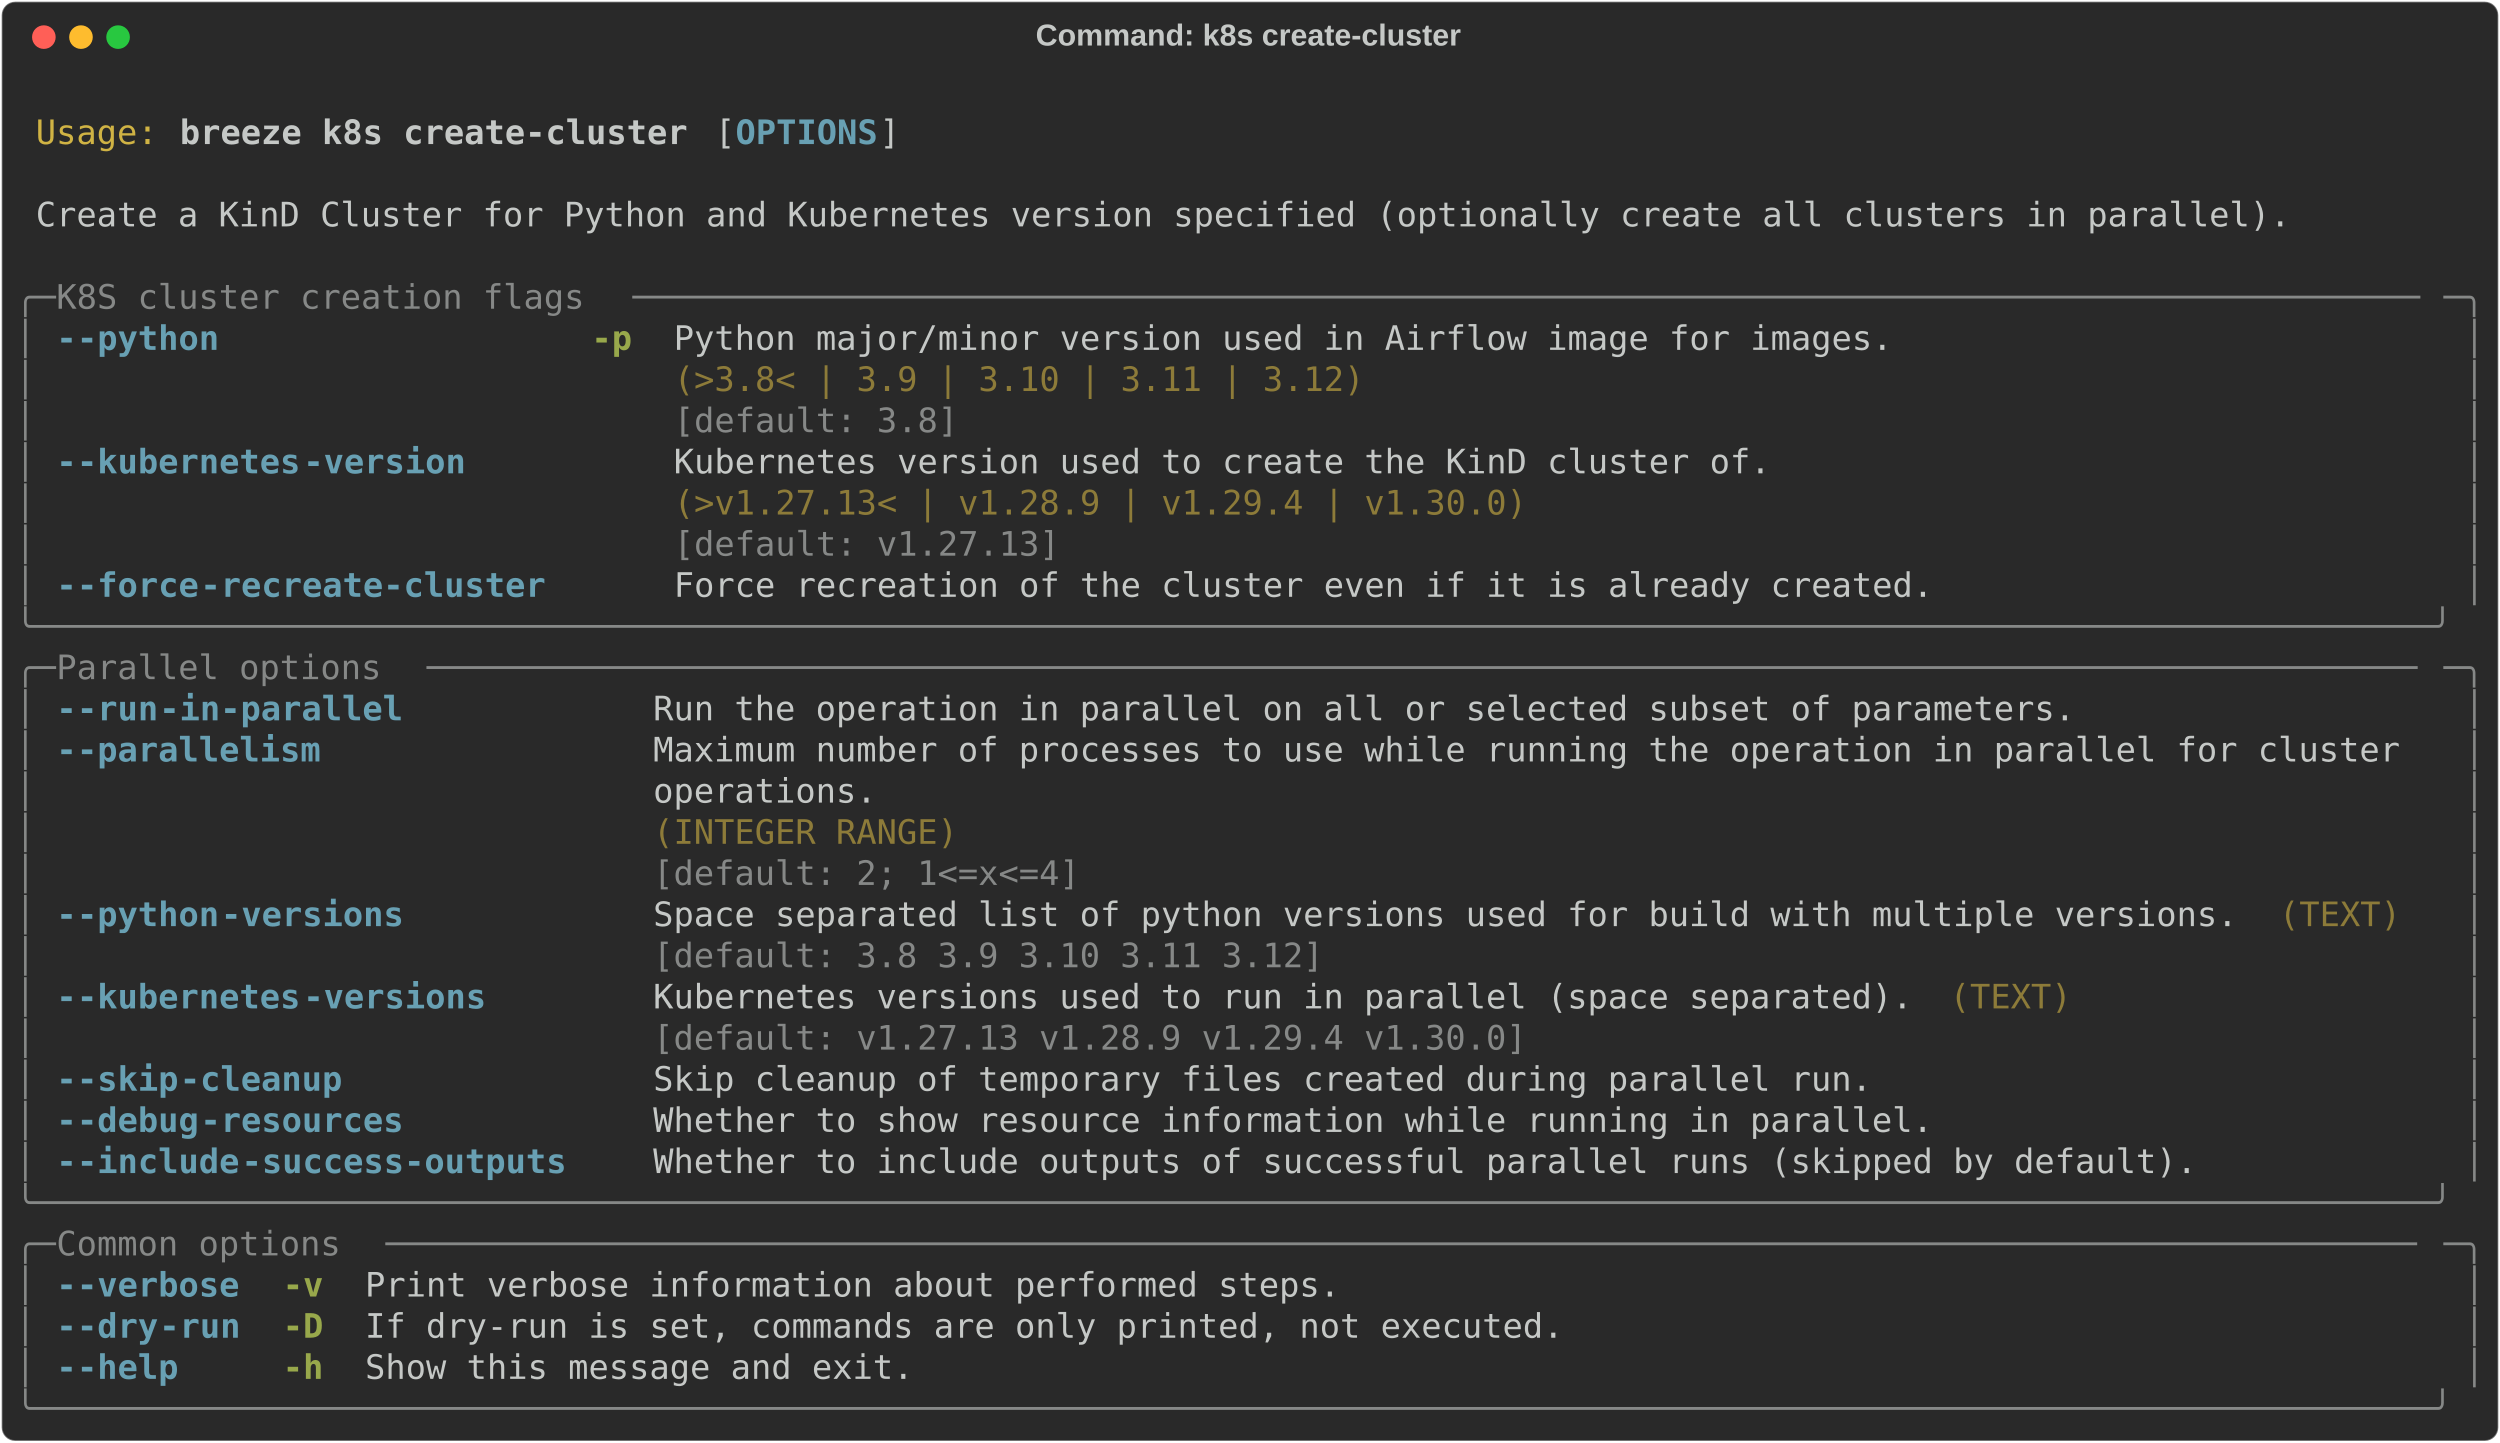
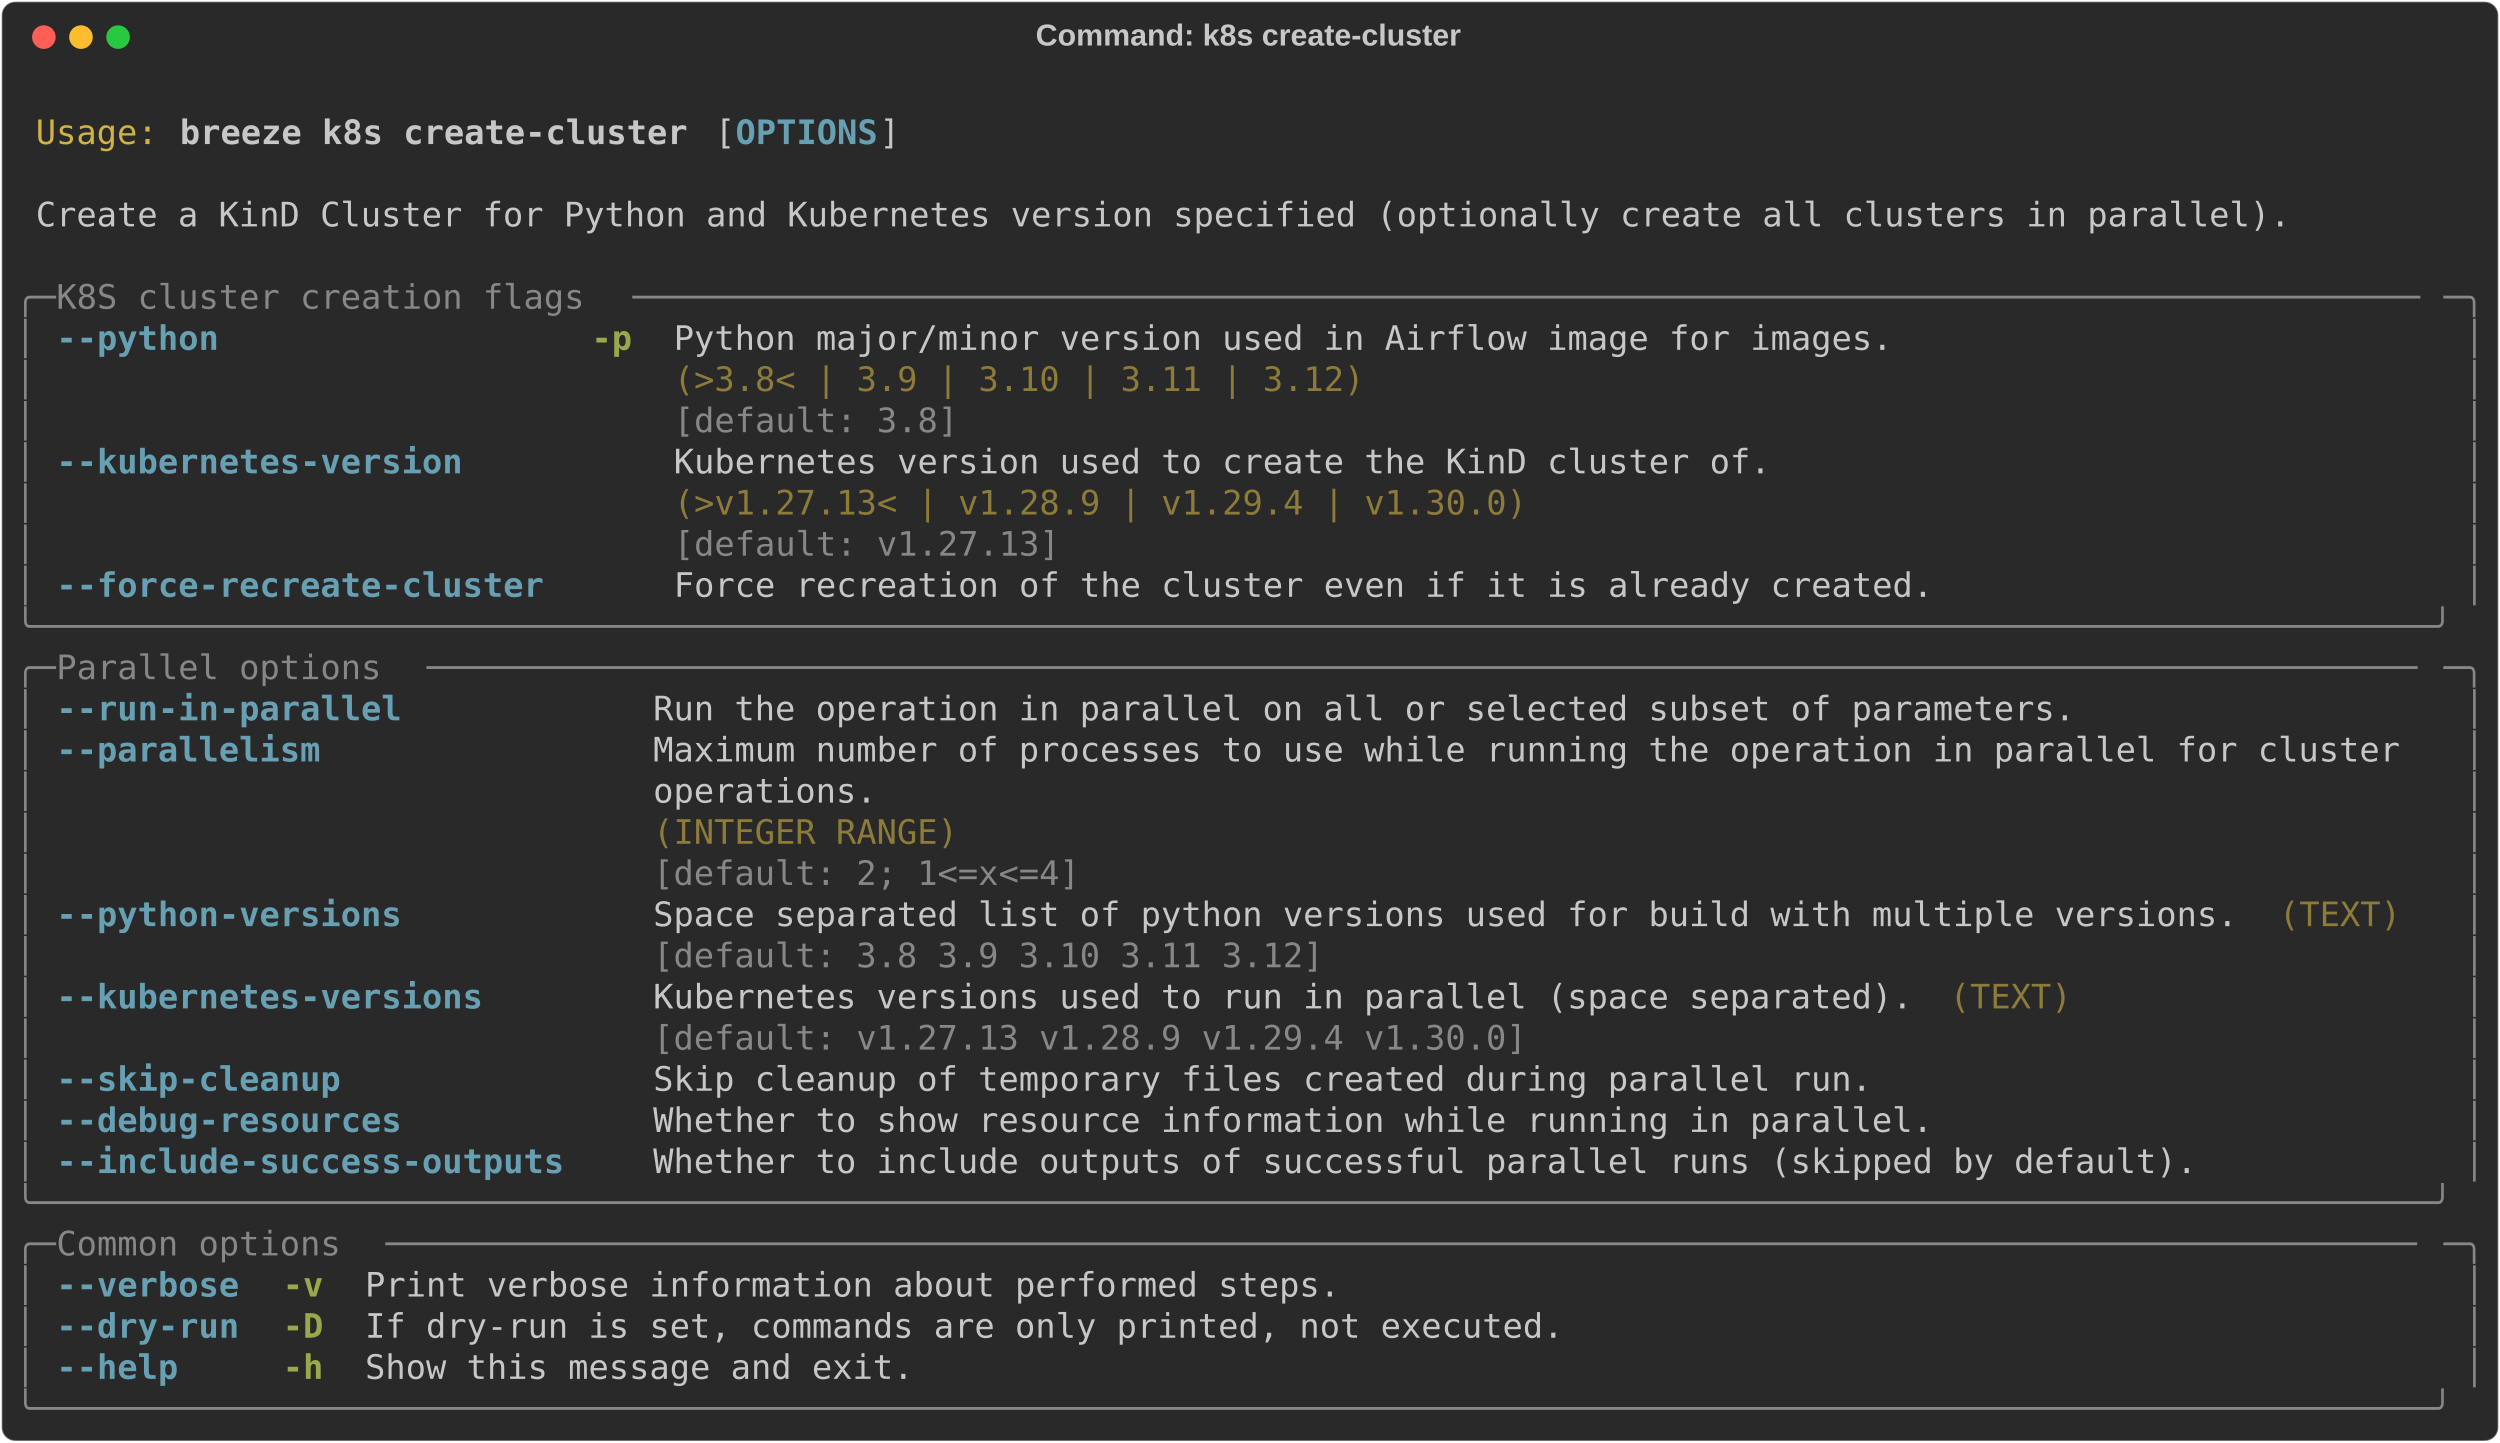
<svg xmlns="http://www.w3.org/2000/svg" class="rich-terminal" viewBox="0 0 1482 855.2">
  <style>

    @font-face {
        font-family: "Fira Code";
        src: local("FiraCode-Regular"),
                url("https://cdnjs.cloudflare.com/ajax/libs/firacode/6.2.0/woff2/FiraCode-Regular.woff2") format("woff2"),
                url("https://cdnjs.cloudflare.com/ajax/libs/firacode/6.2.0/woff/FiraCode-Regular.woff") format("woff");
        font-style: normal;
        font-weight: 400;
    }
    @font-face {
        font-family: "Fira Code";
        src: local("FiraCode-Bold"),
                url("https://cdnjs.cloudflare.com/ajax/libs/firacode/6.2.0/woff2/FiraCode-Bold.woff2") format("woff2"),
                url("https://cdnjs.cloudflare.com/ajax/libs/firacode/6.2.0/woff/FiraCode-Bold.woff") format("woff");
        font-style: bold;
        font-weight: 700;
    }

    .breeze-k8s-create-cluster-matrix {
        font-family: Fira Code, monospace;
        font-size: 20px;
        line-height: 24.4px;
        font-variant-east-asian: full-width;
    }

    .breeze-k8s-create-cluster-title {
        font-size: 18px;
        font-weight: bold;
        font-family: arial;
    }

    .breeze-k8s-create-cluster-r1 { fill: #c5c8c6 }
.breeze-k8s-create-cluster-r2 { fill: #d0b344 }
.breeze-k8s-create-cluster-r3 { fill: #c5c8c6;font-weight: bold }
.breeze-k8s-create-cluster-r4 { fill: #68a0b3;font-weight: bold }
.breeze-k8s-create-cluster-r5 { fill: #868887 }
.breeze-k8s-create-cluster-r6 { fill: #98a84b;font-weight: bold }
.breeze-k8s-create-cluster-r7 { fill: #8d7b39 }
    </style>
  <defs>
    <clipPath id="breeze-k8s-create-cluster-clip-terminal">
      <rect x="0" y="0" width="1463.0" height="804.2" />
    </clipPath>
    <clipPath id="breeze-k8s-create-cluster-line-0">
      <rect x="0" y="1.5" width="1464" height="24.65" />
    </clipPath>
    <clipPath id="breeze-k8s-create-cluster-line-1">
      <rect x="0" y="25.9" width="1464" height="24.65" />
    </clipPath>
    <clipPath id="breeze-k8s-create-cluster-line-2">
      <rect x="0" y="50.3" width="1464" height="24.65" />
    </clipPath>
    <clipPath id="breeze-k8s-create-cluster-line-3">
      <rect x="0" y="74.7" width="1464" height="24.65" />
    </clipPath>
    <clipPath id="breeze-k8s-create-cluster-line-4">
      <rect x="0" y="99.1" width="1464" height="24.65" />
    </clipPath>
    <clipPath id="breeze-k8s-create-cluster-line-5">
      <rect x="0" y="123.5" width="1464" height="24.65" />
    </clipPath>
    <clipPath id="breeze-k8s-create-cluster-line-6">
      <rect x="0" y="147.9" width="1464" height="24.65" />
    </clipPath>
    <clipPath id="breeze-k8s-create-cluster-line-7">
      <rect x="0" y="172.3" width="1464" height="24.65" />
    </clipPath>
    <clipPath id="breeze-k8s-create-cluster-line-8">
      <rect x="0" y="196.7" width="1464" height="24.65" />
    </clipPath>
    <clipPath id="breeze-k8s-create-cluster-line-9">
      <rect x="0" y="221.1" width="1464" height="24.65" />
    </clipPath>
    <clipPath id="breeze-k8s-create-cluster-line-10">
      <rect x="0" y="245.5" width="1464" height="24.65" />
    </clipPath>
    <clipPath id="breeze-k8s-create-cluster-line-11">
      <rect x="0" y="269.9" width="1464" height="24.65" />
    </clipPath>
    <clipPath id="breeze-k8s-create-cluster-line-12">
      <rect x="0" y="294.3" width="1464" height="24.65" />
    </clipPath>
    <clipPath id="breeze-k8s-create-cluster-line-13">
      <rect x="0" y="318.7" width="1464" height="24.65" />
    </clipPath>
    <clipPath id="breeze-k8s-create-cluster-line-14">
      <rect x="0" y="343.1" width="1464" height="24.65" />
    </clipPath>
    <clipPath id="breeze-k8s-create-cluster-line-15">
      <rect x="0" y="367.5" width="1464" height="24.65" />
    </clipPath>
    <clipPath id="breeze-k8s-create-cluster-line-16">
      <rect x="0" y="391.9" width="1464" height="24.65" />
    </clipPath>
    <clipPath id="breeze-k8s-create-cluster-line-17">
      <rect x="0" y="416.3" width="1464" height="24.65" />
    </clipPath>
    <clipPath id="breeze-k8s-create-cluster-line-18">
      <rect x="0" y="440.7" width="1464" height="24.65" />
    </clipPath>
    <clipPath id="breeze-k8s-create-cluster-line-19">
      <rect x="0" y="465.1" width="1464" height="24.65" />
    </clipPath>
    <clipPath id="breeze-k8s-create-cluster-line-20">
      <rect x="0" y="489.5" width="1464" height="24.65" />
    </clipPath>
    <clipPath id="breeze-k8s-create-cluster-line-21">
      <rect x="0" y="513.9" width="1464" height="24.65" />
    </clipPath>
    <clipPath id="breeze-k8s-create-cluster-line-22">
      <rect x="0" y="538.3" width="1464" height="24.65" />
    </clipPath>
    <clipPath id="breeze-k8s-create-cluster-line-23">
      <rect x="0" y="562.7" width="1464" height="24.65" />
    </clipPath>
    <clipPath id="breeze-k8s-create-cluster-line-24">
      <rect x="0" y="587.1" width="1464" height="24.65" />
    </clipPath>
    <clipPath id="breeze-k8s-create-cluster-line-25">
      <rect x="0" y="611.5" width="1464" height="24.65" />
    </clipPath>
    <clipPath id="breeze-k8s-create-cluster-line-26">
      <rect x="0" y="635.9" width="1464" height="24.65" />
    </clipPath>
    <clipPath id="breeze-k8s-create-cluster-line-27">
      <rect x="0" y="660.3" width="1464" height="24.65" />
    </clipPath>
    <clipPath id="breeze-k8s-create-cluster-line-28">
      <rect x="0" y="684.7" width="1464" height="24.65" />
    </clipPath>
    <clipPath id="breeze-k8s-create-cluster-line-29">
      <rect x="0" y="709.1" width="1464" height="24.65" />
    </clipPath>
    <clipPath id="breeze-k8s-create-cluster-line-30">
      <rect x="0" y="733.5" width="1464" height="24.65" />
    </clipPath>
    <clipPath id="breeze-k8s-create-cluster-line-31">
      <rect x="0" y="757.9" width="1464" height="24.65" />
    </clipPath>
  </defs>
  <rect fill="#292929" stroke="rgba(255,255,255,0.35)" stroke-width="1" x="1" y="1" width="1480" height="853.2" rx="8" />
  <text class="breeze-k8s-create-cluster-title" fill="#c5c8c6" text-anchor="middle" x="740" y="27">Command: k8s create-cluster</text>
  <g transform="translate(26,22)">
    <circle cx="0" cy="0" r="7" fill="#ff5f57" />
    <circle cx="22" cy="0" r="7" fill="#febc2e" />
    <circle cx="44" cy="0" r="7" fill="#28c840" />
  </g>
  <g transform="translate(9, 41)" clip-path="url(#breeze-k8s-create-cluster-clip-terminal)">
    <g class="breeze-k8s-create-cluster-matrix">
      <text class="breeze-k8s-create-cluster-r1" x="1464" y="20" textLength="12.2" clip-path="url(#breeze-k8s-create-cluster-line-0)">
</text>
      <text class="breeze-k8s-create-cluster-r2" x="12.2" y="44.4" textLength="73.2" clip-path="url(#breeze-k8s-create-cluster-line-1)">Usage:</text>
      <text class="breeze-k8s-create-cluster-r3" x="97.6" y="44.4" textLength="305" clip-path="url(#breeze-k8s-create-cluster-line-1)">breeze k8s create-cluster</text>
      <text class="breeze-k8s-create-cluster-r1" x="414.8" y="44.4" textLength="12.2" clip-path="url(#breeze-k8s-create-cluster-line-1)">[</text>
      <text class="breeze-k8s-create-cluster-r4" x="427" y="44.4" textLength="85.4" clip-path="url(#breeze-k8s-create-cluster-line-1)">OPTIONS</text>
      <text class="breeze-k8s-create-cluster-r1" x="512.4" y="44.4" textLength="12.2" clip-path="url(#breeze-k8s-create-cluster-line-1)">]</text>
      <text class="breeze-k8s-create-cluster-r1" x="1464" y="44.4" textLength="12.2" clip-path="url(#breeze-k8s-create-cluster-line-1)">
</text>
      <text class="breeze-k8s-create-cluster-r1" x="1464" y="68.8" textLength="12.2" clip-path="url(#breeze-k8s-create-cluster-line-2)">
</text>
      <text class="breeze-k8s-create-cluster-r1" x="12.2" y="93.2" textLength="1354.2" clip-path="url(#breeze-k8s-create-cluster-line-3)">Create a KinD Cluster for Python and Kubernetes version specified (optionally create all clusters in parallel).</text>
      <text class="breeze-k8s-create-cluster-r1" x="1464" y="93.2" textLength="12.2" clip-path="url(#breeze-k8s-create-cluster-line-3)">
</text>
      <text class="breeze-k8s-create-cluster-r1" x="1464" y="117.6" textLength="12.2" clip-path="url(#breeze-k8s-create-cluster-line-4)">
</text>
      <text class="breeze-k8s-create-cluster-r5" x="0" y="142" textLength="24.4" clip-path="url(#breeze-k8s-create-cluster-line-5)">╭─</text>
      <text class="breeze-k8s-create-cluster-r5" x="24.4" y="142" textLength="341.6" clip-path="url(#breeze-k8s-create-cluster-line-5)"> K8S cluster creation flags </text>
      <text class="breeze-k8s-create-cluster-r5" x="366" y="142" textLength="1073.6" clip-path="url(#breeze-k8s-create-cluster-line-5)">────────────────────────────────────────────────────────────────────────────────────────</text>
      <text class="breeze-k8s-create-cluster-r5" x="1439.6" y="142" textLength="24.4" clip-path="url(#breeze-k8s-create-cluster-line-5)">─╮</text>
      <text class="breeze-k8s-create-cluster-r1" x="1464" y="142" textLength="12.2" clip-path="url(#breeze-k8s-create-cluster-line-5)">
</text>
      <text class="breeze-k8s-create-cluster-r5" x="0" y="166.4" textLength="12.2" clip-path="url(#breeze-k8s-create-cluster-line-6)">│</text>
-       <text class="breeze-k8s-create-cluster-r4" x="24.4" y="166.4" textLength="12.2" clip-path="url(#breeze-k8s-create-cluster-line-6)">-</text>
-       <text class="breeze-k8s-create-cluster-r4" x="36.6" y="166.4" textLength="85.4" clip-path="url(#breeze-k8s-create-cluster-line-6)">-python</text>
+       <text class="breeze-k8s-create-cluster-r4" x="24.4" y="166.4" textLength="97.6" clip-path="url(#breeze-k8s-create-cluster-line-6)">--python</text>
      <text class="breeze-k8s-create-cluster-r6" x="341.6" y="166.4" textLength="24.4" clip-path="url(#breeze-k8s-create-cluster-line-6)">-p</text>
      <text class="breeze-k8s-create-cluster-r1" x="390.4" y="166.4" textLength="732" clip-path="url(#breeze-k8s-create-cluster-line-6)">Python major/minor version used in Airflow image for images.</text>
      <text class="breeze-k8s-create-cluster-r5" x="1451.8" y="166.4" textLength="12.2" clip-path="url(#breeze-k8s-create-cluster-line-6)">│</text>
      <text class="breeze-k8s-create-cluster-r1" x="1464" y="166.4" textLength="12.2" clip-path="url(#breeze-k8s-create-cluster-line-6)">
</text>
      <text class="breeze-k8s-create-cluster-r5" x="0" y="190.8" textLength="12.2" clip-path="url(#breeze-k8s-create-cluster-line-7)">│</text>
      <text class="breeze-k8s-create-cluster-r7" x="390.4" y="190.8" textLength="732" clip-path="url(#breeze-k8s-create-cluster-line-7)">(&gt;3.8&lt; | 3.9 | 3.10 | 3.11 | 3.12)                          </text>
      <text class="breeze-k8s-create-cluster-r5" x="1451.8" y="190.8" textLength="12.2" clip-path="url(#breeze-k8s-create-cluster-line-7)">│</text>
      <text class="breeze-k8s-create-cluster-r1" x="1464" y="190.8" textLength="12.2" clip-path="url(#breeze-k8s-create-cluster-line-7)">
</text>
      <text class="breeze-k8s-create-cluster-r5" x="0" y="215.2" textLength="12.2" clip-path="url(#breeze-k8s-create-cluster-line-8)">│</text>
      <text class="breeze-k8s-create-cluster-r5" x="390.4" y="215.2" textLength="732" clip-path="url(#breeze-k8s-create-cluster-line-8)">[default: 3.8]                                              </text>
      <text class="breeze-k8s-create-cluster-r5" x="1451.8" y="215.2" textLength="12.2" clip-path="url(#breeze-k8s-create-cluster-line-8)">│</text>
      <text class="breeze-k8s-create-cluster-r1" x="1464" y="215.2" textLength="12.2" clip-path="url(#breeze-k8s-create-cluster-line-8)">
</text>
      <text class="breeze-k8s-create-cluster-r5" x="0" y="239.6" textLength="12.2" clip-path="url(#breeze-k8s-create-cluster-line-9)">│</text>
-       <text class="breeze-k8s-create-cluster-r4" x="24.4" y="239.6" textLength="12.2" clip-path="url(#breeze-k8s-create-cluster-line-9)">-</text>
-       <text class="breeze-k8s-create-cluster-r4" x="36.6" y="239.6" textLength="134.2" clip-path="url(#breeze-k8s-create-cluster-line-9)">-kubernetes</text>
-       <text class="breeze-k8s-create-cluster-r4" x="170.8" y="239.6" textLength="97.6" clip-path="url(#breeze-k8s-create-cluster-line-9)">-version</text>
+       <text class="breeze-k8s-create-cluster-r4" x="24.4" y="239.6" textLength="244" clip-path="url(#breeze-k8s-create-cluster-line-9)">--kubernetes-version</text>
      <text class="breeze-k8s-create-cluster-r1" x="390.4" y="239.6" textLength="658.8" clip-path="url(#breeze-k8s-create-cluster-line-9)">Kubernetes version used to create the KinD cluster of.</text>
      <text class="breeze-k8s-create-cluster-r5" x="1451.8" y="239.6" textLength="12.2" clip-path="url(#breeze-k8s-create-cluster-line-9)">│</text>
      <text class="breeze-k8s-create-cluster-r1" x="1464" y="239.6" textLength="12.2" clip-path="url(#breeze-k8s-create-cluster-line-9)">
</text>
      <text class="breeze-k8s-create-cluster-r5" x="0" y="264" textLength="12.2" clip-path="url(#breeze-k8s-create-cluster-line-10)">│</text>
      <text class="breeze-k8s-create-cluster-r7" x="390.4" y="264" textLength="658.8" clip-path="url(#breeze-k8s-create-cluster-line-10)">(&gt;v1.27.13&lt; | v1.28.9 | v1.29.4 | v1.30.0)            </text>
      <text class="breeze-k8s-create-cluster-r5" x="1451.8" y="264" textLength="12.2" clip-path="url(#breeze-k8s-create-cluster-line-10)">│</text>
      <text class="breeze-k8s-create-cluster-r1" x="1464" y="264" textLength="12.2" clip-path="url(#breeze-k8s-create-cluster-line-10)">
</text>
      <text class="breeze-k8s-create-cluster-r5" x="0" y="288.4" textLength="12.2" clip-path="url(#breeze-k8s-create-cluster-line-11)">│</text>
      <text class="breeze-k8s-create-cluster-r5" x="390.4" y="288.4" textLength="658.8" clip-path="url(#breeze-k8s-create-cluster-line-11)">[default: v1.27.13]                                   </text>
      <text class="breeze-k8s-create-cluster-r5" x="1451.8" y="288.4" textLength="12.2" clip-path="url(#breeze-k8s-create-cluster-line-11)">│</text>
      <text class="breeze-k8s-create-cluster-r1" x="1464" y="288.4" textLength="12.2" clip-path="url(#breeze-k8s-create-cluster-line-11)">
</text>
      <text class="breeze-k8s-create-cluster-r5" x="0" y="312.8" textLength="12.2" clip-path="url(#breeze-k8s-create-cluster-line-12)">│</text>
-       <text class="breeze-k8s-create-cluster-r4" x="24.4" y="312.8" textLength="12.2" clip-path="url(#breeze-k8s-create-cluster-line-12)">-</text>
-       <text class="breeze-k8s-create-cluster-r4" x="36.6" y="312.8" textLength="73.2" clip-path="url(#breeze-k8s-create-cluster-line-12)">-force</text>
-       <text class="breeze-k8s-create-cluster-r4" x="109.8" y="312.8" textLength="207.4" clip-path="url(#breeze-k8s-create-cluster-line-12)">-recreate-cluster</text>
+       <text class="breeze-k8s-create-cluster-r4" x="24.4" y="312.8" textLength="292.8" clip-path="url(#breeze-k8s-create-cluster-line-12)">--force-recreate-cluster</text>
      <text class="breeze-k8s-create-cluster-r1" x="390.4" y="312.8" textLength="756.4" clip-path="url(#breeze-k8s-create-cluster-line-12)">Force recreation of the cluster even if it is already created.</text>
      <text class="breeze-k8s-create-cluster-r5" x="1451.8" y="312.8" textLength="12.2" clip-path="url(#breeze-k8s-create-cluster-line-12)">│</text>
      <text class="breeze-k8s-create-cluster-r1" x="1464" y="312.8" textLength="12.2" clip-path="url(#breeze-k8s-create-cluster-line-12)">
</text>
      <text class="breeze-k8s-create-cluster-r5" x="0" y="337.2" textLength="1464" clip-path="url(#breeze-k8s-create-cluster-line-13)">╰──────────────────────────────────────────────────────────────────────────────────────────────────────────────────────╯</text>
      <text class="breeze-k8s-create-cluster-r1" x="1464" y="337.2" textLength="12.2" clip-path="url(#breeze-k8s-create-cluster-line-13)">
</text>
      <text class="breeze-k8s-create-cluster-r5" x="0" y="361.6" textLength="24.4" clip-path="url(#breeze-k8s-create-cluster-line-14)">╭─</text>
      <text class="breeze-k8s-create-cluster-r5" x="24.4" y="361.6" textLength="219.6" clip-path="url(#breeze-k8s-create-cluster-line-14)"> Parallel options </text>
      <text class="breeze-k8s-create-cluster-r5" x="244" y="361.6" textLength="1195.6" clip-path="url(#breeze-k8s-create-cluster-line-14)">──────────────────────────────────────────────────────────────────────────────────────────────────</text>
      <text class="breeze-k8s-create-cluster-r5" x="1439.6" y="361.6" textLength="24.4" clip-path="url(#breeze-k8s-create-cluster-line-14)">─╮</text>
      <text class="breeze-k8s-create-cluster-r1" x="1464" y="361.6" textLength="12.2" clip-path="url(#breeze-k8s-create-cluster-line-14)">
</text>
      <text class="breeze-k8s-create-cluster-r5" x="0" y="386" textLength="12.2" clip-path="url(#breeze-k8s-create-cluster-line-15)">│</text>
-       <text class="breeze-k8s-create-cluster-r4" x="24.4" y="386" textLength="12.2" clip-path="url(#breeze-k8s-create-cluster-line-15)">-</text>
-       <text class="breeze-k8s-create-cluster-r4" x="36.6" y="386" textLength="48.8" clip-path="url(#breeze-k8s-create-cluster-line-15)">-run</text>
-       <text class="breeze-k8s-create-cluster-r4" x="85.4" y="386" textLength="146.4" clip-path="url(#breeze-k8s-create-cluster-line-15)">-in-parallel</text>
+       <text class="breeze-k8s-create-cluster-r4" x="24.4" y="386" textLength="207.4" clip-path="url(#breeze-k8s-create-cluster-line-15)">--run-in-parallel</text>
      <text class="breeze-k8s-create-cluster-r1" x="378.2" y="386" textLength="854" clip-path="url(#breeze-k8s-create-cluster-line-15)">Run the operation in parallel on all or selected subset of parameters.</text>
      <text class="breeze-k8s-create-cluster-r5" x="1451.8" y="386" textLength="12.2" clip-path="url(#breeze-k8s-create-cluster-line-15)">│</text>
      <text class="breeze-k8s-create-cluster-r1" x="1464" y="386" textLength="12.2" clip-path="url(#breeze-k8s-create-cluster-line-15)">
</text>
      <text class="breeze-k8s-create-cluster-r5" x="0" y="410.4" textLength="12.2" clip-path="url(#breeze-k8s-create-cluster-line-16)">│</text>
-       <text class="breeze-k8s-create-cluster-r4" x="24.4" y="410.4" textLength="12.2" clip-path="url(#breeze-k8s-create-cluster-line-16)">-</text>
-       <text class="breeze-k8s-create-cluster-r4" x="36.6" y="410.4" textLength="146.4" clip-path="url(#breeze-k8s-create-cluster-line-16)">-parallelism</text>
+       <text class="breeze-k8s-create-cluster-r4" x="24.4" y="410.4" textLength="158.6" clip-path="url(#breeze-k8s-create-cluster-line-16)">--parallelism</text>
      <text class="breeze-k8s-create-cluster-r1" x="378.2" y="410.4" textLength="1061.4" clip-path="url(#breeze-k8s-create-cluster-line-16)">Maximum number of processes to use while running the operation in parallel for cluster </text>
      <text class="breeze-k8s-create-cluster-r5" x="1451.8" y="410.4" textLength="12.2" clip-path="url(#breeze-k8s-create-cluster-line-16)">│</text>
      <text class="breeze-k8s-create-cluster-r1" x="1464" y="410.4" textLength="12.2" clip-path="url(#breeze-k8s-create-cluster-line-16)">
</text>
      <text class="breeze-k8s-create-cluster-r5" x="0" y="434.8" textLength="12.2" clip-path="url(#breeze-k8s-create-cluster-line-17)">│</text>
      <text class="breeze-k8s-create-cluster-r1" x="378.2" y="434.8" textLength="1061.4" clip-path="url(#breeze-k8s-create-cluster-line-17)">operations.                                                                            </text>
      <text class="breeze-k8s-create-cluster-r5" x="1451.8" y="434.8" textLength="12.2" clip-path="url(#breeze-k8s-create-cluster-line-17)">│</text>
      <text class="breeze-k8s-create-cluster-r1" x="1464" y="434.8" textLength="12.2" clip-path="url(#breeze-k8s-create-cluster-line-17)">
</text>
      <text class="breeze-k8s-create-cluster-r5" x="0" y="459.2" textLength="12.2" clip-path="url(#breeze-k8s-create-cluster-line-18)">│</text>
      <text class="breeze-k8s-create-cluster-r7" x="378.2" y="459.2" textLength="1061.4" clip-path="url(#breeze-k8s-create-cluster-line-18)">(INTEGER RANGE)                                                                        </text>
      <text class="breeze-k8s-create-cluster-r5" x="1451.8" y="459.2" textLength="12.2" clip-path="url(#breeze-k8s-create-cluster-line-18)">│</text>
      <text class="breeze-k8s-create-cluster-r1" x="1464" y="459.2" textLength="12.2" clip-path="url(#breeze-k8s-create-cluster-line-18)">
</text>
      <text class="breeze-k8s-create-cluster-r5" x="0" y="483.6" textLength="12.2" clip-path="url(#breeze-k8s-create-cluster-line-19)">│</text>
      <text class="breeze-k8s-create-cluster-r5" x="378.2" y="483.6" textLength="1061.4" clip-path="url(#breeze-k8s-create-cluster-line-19)">[default: 2; 1&lt;=x&lt;=4]                                                                  </text>
      <text class="breeze-k8s-create-cluster-r5" x="1451.8" y="483.6" textLength="12.2" clip-path="url(#breeze-k8s-create-cluster-line-19)">│</text>
      <text class="breeze-k8s-create-cluster-r1" x="1464" y="483.6" textLength="12.2" clip-path="url(#breeze-k8s-create-cluster-line-19)">
</text>
      <text class="breeze-k8s-create-cluster-r5" x="0" y="508" textLength="12.2" clip-path="url(#breeze-k8s-create-cluster-line-20)">│</text>
-       <text class="breeze-k8s-create-cluster-r4" x="24.4" y="508" textLength="12.2" clip-path="url(#breeze-k8s-create-cluster-line-20)">-</text>
-       <text class="breeze-k8s-create-cluster-r4" x="36.6" y="508" textLength="85.4" clip-path="url(#breeze-k8s-create-cluster-line-20)">-python</text>
-       <text class="breeze-k8s-create-cluster-r4" x="122" y="508" textLength="109.8" clip-path="url(#breeze-k8s-create-cluster-line-20)">-versions</text>
+       <text class="breeze-k8s-create-cluster-r4" x="24.4" y="508" textLength="207.4" clip-path="url(#breeze-k8s-create-cluster-line-20)">--python-versions</text>
      <text class="breeze-k8s-create-cluster-r1" x="378.2" y="508" textLength="951.6" clip-path="url(#breeze-k8s-create-cluster-line-20)">Space separated list of python versions used for build with multiple versions.</text>
      <text class="breeze-k8s-create-cluster-r7" x="1342" y="508" textLength="73.2" clip-path="url(#breeze-k8s-create-cluster-line-20)">(TEXT)</text>
      <text class="breeze-k8s-create-cluster-r5" x="1451.8" y="508" textLength="12.2" clip-path="url(#breeze-k8s-create-cluster-line-20)">│</text>
      <text class="breeze-k8s-create-cluster-r1" x="1464" y="508" textLength="12.2" clip-path="url(#breeze-k8s-create-cluster-line-20)">
</text>
      <text class="breeze-k8s-create-cluster-r5" x="0" y="532.4" textLength="12.2" clip-path="url(#breeze-k8s-create-cluster-line-21)">│</text>
      <text class="breeze-k8s-create-cluster-r5" x="378.2" y="532.4" textLength="951.6" clip-path="url(#breeze-k8s-create-cluster-line-21)">[default: 3.8 3.9 3.10 3.11 3.12]                                             </text>
      <text class="breeze-k8s-create-cluster-r5" x="1451.8" y="532.4" textLength="12.2" clip-path="url(#breeze-k8s-create-cluster-line-21)">│</text>
      <text class="breeze-k8s-create-cluster-r1" x="1464" y="532.4" textLength="12.2" clip-path="url(#breeze-k8s-create-cluster-line-21)">
</text>
      <text class="breeze-k8s-create-cluster-r5" x="0" y="556.8" textLength="12.2" clip-path="url(#breeze-k8s-create-cluster-line-22)">│</text>
-       <text class="breeze-k8s-create-cluster-r4" x="24.4" y="556.8" textLength="12.2" clip-path="url(#breeze-k8s-create-cluster-line-22)">-</text>
-       <text class="breeze-k8s-create-cluster-r4" x="36.6" y="556.8" textLength="134.2" clip-path="url(#breeze-k8s-create-cluster-line-22)">-kubernetes</text>
-       <text class="breeze-k8s-create-cluster-r4" x="170.8" y="556.8" textLength="109.8" clip-path="url(#breeze-k8s-create-cluster-line-22)">-versions</text>
+       <text class="breeze-k8s-create-cluster-r4" x="24.4" y="556.8" textLength="256.2" clip-path="url(#breeze-k8s-create-cluster-line-22)">--kubernetes-versions</text>
      <text class="breeze-k8s-create-cluster-r1" x="378.2" y="556.8" textLength="756.4" clip-path="url(#breeze-k8s-create-cluster-line-22)">Kubernetes versions used to run in parallel (space separated).</text>
      <text class="breeze-k8s-create-cluster-r7" x="1146.8" y="556.8" textLength="73.2" clip-path="url(#breeze-k8s-create-cluster-line-22)">(TEXT)</text>
      <text class="breeze-k8s-create-cluster-r5" x="1451.8" y="556.8" textLength="12.2" clip-path="url(#breeze-k8s-create-cluster-line-22)">│</text>
      <text class="breeze-k8s-create-cluster-r1" x="1464" y="556.8" textLength="12.2" clip-path="url(#breeze-k8s-create-cluster-line-22)">
</text>
      <text class="breeze-k8s-create-cluster-r5" x="0" y="581.2" textLength="12.2" clip-path="url(#breeze-k8s-create-cluster-line-23)">│</text>
      <text class="breeze-k8s-create-cluster-r5" x="378.2" y="581.2" textLength="756.4" clip-path="url(#breeze-k8s-create-cluster-line-23)">[default: v1.27.13 v1.28.9 v1.29.4 v1.30.0]                   </text>
      <text class="breeze-k8s-create-cluster-r5" x="1451.8" y="581.2" textLength="12.2" clip-path="url(#breeze-k8s-create-cluster-line-23)">│</text>
      <text class="breeze-k8s-create-cluster-r1" x="1464" y="581.2" textLength="12.2" clip-path="url(#breeze-k8s-create-cluster-line-23)">
</text>
      <text class="breeze-k8s-create-cluster-r5" x="0" y="605.6" textLength="12.2" clip-path="url(#breeze-k8s-create-cluster-line-24)">│</text>
-       <text class="breeze-k8s-create-cluster-r4" x="24.4" y="605.6" textLength="12.2" clip-path="url(#breeze-k8s-create-cluster-line-24)">-</text>
-       <text class="breeze-k8s-create-cluster-r4" x="36.6" y="605.6" textLength="61" clip-path="url(#breeze-k8s-create-cluster-line-24)">-skip</text>
-       <text class="breeze-k8s-create-cluster-r4" x="97.6" y="605.6" textLength="97.6" clip-path="url(#breeze-k8s-create-cluster-line-24)">-cleanup</text>
+       <text class="breeze-k8s-create-cluster-r4" x="24.4" y="605.6" textLength="170.8" clip-path="url(#breeze-k8s-create-cluster-line-24)">--skip-cleanup</text>
      <text class="breeze-k8s-create-cluster-r1" x="378.2" y="605.6" textLength="732" clip-path="url(#breeze-k8s-create-cluster-line-24)">Skip cleanup of temporary files created during parallel run.</text>
      <text class="breeze-k8s-create-cluster-r5" x="1451.8" y="605.6" textLength="12.2" clip-path="url(#breeze-k8s-create-cluster-line-24)">│</text>
      <text class="breeze-k8s-create-cluster-r1" x="1464" y="605.6" textLength="12.2" clip-path="url(#breeze-k8s-create-cluster-line-24)">
</text>
      <text class="breeze-k8s-create-cluster-r5" x="0" y="630" textLength="12.2" clip-path="url(#breeze-k8s-create-cluster-line-25)">│</text>
-       <text class="breeze-k8s-create-cluster-r4" x="24.4" y="630" textLength="12.2" clip-path="url(#breeze-k8s-create-cluster-line-25)">-</text>
-       <text class="breeze-k8s-create-cluster-r4" x="36.6" y="630" textLength="73.2" clip-path="url(#breeze-k8s-create-cluster-line-25)">-debug</text>
-       <text class="breeze-k8s-create-cluster-r4" x="109.8" y="630" textLength="122" clip-path="url(#breeze-k8s-create-cluster-line-25)">-resources</text>
+       <text class="breeze-k8s-create-cluster-r4" x="24.4" y="630" textLength="207.4" clip-path="url(#breeze-k8s-create-cluster-line-25)">--debug-resources</text>
      <text class="breeze-k8s-create-cluster-r1" x="378.2" y="630" textLength="768.6" clip-path="url(#breeze-k8s-create-cluster-line-25)">Whether to show resource information while running in parallel.</text>
      <text class="breeze-k8s-create-cluster-r5" x="1451.8" y="630" textLength="12.2" clip-path="url(#breeze-k8s-create-cluster-line-25)">│</text>
      <text class="breeze-k8s-create-cluster-r1" x="1464" y="630" textLength="12.2" clip-path="url(#breeze-k8s-create-cluster-line-25)">
</text>
      <text class="breeze-k8s-create-cluster-r5" x="0" y="654.4" textLength="12.2" clip-path="url(#breeze-k8s-create-cluster-line-26)">│</text>
-       <text class="breeze-k8s-create-cluster-r4" x="24.4" y="654.4" textLength="12.2" clip-path="url(#breeze-k8s-create-cluster-line-26)">-</text>
-       <text class="breeze-k8s-create-cluster-r4" x="36.6" y="654.4" textLength="97.6" clip-path="url(#breeze-k8s-create-cluster-line-26)">-include</text>
-       <text class="breeze-k8s-create-cluster-r4" x="134.2" y="654.4" textLength="195.2" clip-path="url(#breeze-k8s-create-cluster-line-26)">-success-outputs</text>
+       <text class="breeze-k8s-create-cluster-r4" x="24.4" y="654.4" textLength="305" clip-path="url(#breeze-k8s-create-cluster-line-26)">--include-success-outputs</text>
      <text class="breeze-k8s-create-cluster-r1" x="378.2" y="654.4" textLength="927.2" clip-path="url(#breeze-k8s-create-cluster-line-26)">Whether to include outputs of successful parallel runs (skipped by default).</text>
      <text class="breeze-k8s-create-cluster-r5" x="1451.8" y="654.4" textLength="12.2" clip-path="url(#breeze-k8s-create-cluster-line-26)">│</text>
      <text class="breeze-k8s-create-cluster-r1" x="1464" y="654.4" textLength="12.2" clip-path="url(#breeze-k8s-create-cluster-line-26)">
</text>
      <text class="breeze-k8s-create-cluster-r5" x="0" y="678.8" textLength="1464" clip-path="url(#breeze-k8s-create-cluster-line-27)">╰──────────────────────────────────────────────────────────────────────────────────────────────────────────────────────╯</text>
      <text class="breeze-k8s-create-cluster-r1" x="1464" y="678.8" textLength="12.2" clip-path="url(#breeze-k8s-create-cluster-line-27)">
</text>
      <text class="breeze-k8s-create-cluster-r5" x="0" y="703.2" textLength="24.4" clip-path="url(#breeze-k8s-create-cluster-line-28)">╭─</text>
      <text class="breeze-k8s-create-cluster-r5" x="24.4" y="703.2" textLength="195.2" clip-path="url(#breeze-k8s-create-cluster-line-28)"> Common options </text>
      <text class="breeze-k8s-create-cluster-r5" x="219.6" y="703.2" textLength="1220" clip-path="url(#breeze-k8s-create-cluster-line-28)">────────────────────────────────────────────────────────────────────────────────────────────────────</text>
      <text class="breeze-k8s-create-cluster-r5" x="1439.6" y="703.2" textLength="24.4" clip-path="url(#breeze-k8s-create-cluster-line-28)">─╮</text>
      <text class="breeze-k8s-create-cluster-r1" x="1464" y="703.2" textLength="12.2" clip-path="url(#breeze-k8s-create-cluster-line-28)">
</text>
      <text class="breeze-k8s-create-cluster-r5" x="0" y="727.6" textLength="12.2" clip-path="url(#breeze-k8s-create-cluster-line-29)">│</text>
-       <text class="breeze-k8s-create-cluster-r4" x="24.4" y="727.6" textLength="12.2" clip-path="url(#breeze-k8s-create-cluster-line-29)">-</text>
-       <text class="breeze-k8s-create-cluster-r4" x="36.6" y="727.6" textLength="97.6" clip-path="url(#breeze-k8s-create-cluster-line-29)">-verbose</text>
+       <text class="breeze-k8s-create-cluster-r4" x="24.4" y="727.6" textLength="109.8" clip-path="url(#breeze-k8s-create-cluster-line-29)">--verbose</text>
      <text class="breeze-k8s-create-cluster-r6" x="158.6" y="727.6" textLength="24.4" clip-path="url(#breeze-k8s-create-cluster-line-29)">-v</text>
      <text class="breeze-k8s-create-cluster-r1" x="207.4" y="727.6" textLength="585.6" clip-path="url(#breeze-k8s-create-cluster-line-29)">Print verbose information about performed steps.</text>
      <text class="breeze-k8s-create-cluster-r5" x="1451.8" y="727.6" textLength="12.2" clip-path="url(#breeze-k8s-create-cluster-line-29)">│</text>
      <text class="breeze-k8s-create-cluster-r1" x="1464" y="727.6" textLength="12.2" clip-path="url(#breeze-k8s-create-cluster-line-29)">
</text>
      <text class="breeze-k8s-create-cluster-r5" x="0" y="752" textLength="12.2" clip-path="url(#breeze-k8s-create-cluster-line-30)">│</text>
-       <text class="breeze-k8s-create-cluster-r4" x="24.4" y="752" textLength="12.2" clip-path="url(#breeze-k8s-create-cluster-line-30)">-</text>
-       <text class="breeze-k8s-create-cluster-r4" x="36.6" y="752" textLength="48.8" clip-path="url(#breeze-k8s-create-cluster-line-30)">-dry</text>
-       <text class="breeze-k8s-create-cluster-r4" x="85.4" y="752" textLength="48.8" clip-path="url(#breeze-k8s-create-cluster-line-30)">-run</text>
+       <text class="breeze-k8s-create-cluster-r4" x="24.4" y="752" textLength="109.8" clip-path="url(#breeze-k8s-create-cluster-line-30)">--dry-run</text>
      <text class="breeze-k8s-create-cluster-r6" x="158.6" y="752" textLength="24.4" clip-path="url(#breeze-k8s-create-cluster-line-30)">-D</text>
      <text class="breeze-k8s-create-cluster-r1" x="207.4" y="752" textLength="719.8" clip-path="url(#breeze-k8s-create-cluster-line-30)">If dry-run is set, commands are only printed, not executed.</text>
      <text class="breeze-k8s-create-cluster-r5" x="1451.8" y="752" textLength="12.2" clip-path="url(#breeze-k8s-create-cluster-line-30)">│</text>
      <text class="breeze-k8s-create-cluster-r1" x="1464" y="752" textLength="12.2" clip-path="url(#breeze-k8s-create-cluster-line-30)">
</text>
      <text class="breeze-k8s-create-cluster-r5" x="0" y="776.4" textLength="12.2" clip-path="url(#breeze-k8s-create-cluster-line-31)">│</text>
-       <text class="breeze-k8s-create-cluster-r4" x="24.4" y="776.4" textLength="12.2" clip-path="url(#breeze-k8s-create-cluster-line-31)">-</text>
-       <text class="breeze-k8s-create-cluster-r4" x="36.6" y="776.4" textLength="61" clip-path="url(#breeze-k8s-create-cluster-line-31)">-help</text>
+       <text class="breeze-k8s-create-cluster-r4" x="24.4" y="776.4" textLength="73.2" clip-path="url(#breeze-k8s-create-cluster-line-31)">--help</text>
      <text class="breeze-k8s-create-cluster-r6" x="158.6" y="776.4" textLength="24.4" clip-path="url(#breeze-k8s-create-cluster-line-31)">-h</text>
      <text class="breeze-k8s-create-cluster-r1" x="207.4" y="776.4" textLength="329.4" clip-path="url(#breeze-k8s-create-cluster-line-31)">Show this message and exit.</text>
      <text class="breeze-k8s-create-cluster-r5" x="1451.8" y="776.4" textLength="12.2" clip-path="url(#breeze-k8s-create-cluster-line-31)">│</text>
      <text class="breeze-k8s-create-cluster-r1" x="1464" y="776.4" textLength="12.2" clip-path="url(#breeze-k8s-create-cluster-line-31)">
</text>
      <text class="breeze-k8s-create-cluster-r5" x="0" y="800.8" textLength="1464" clip-path="url(#breeze-k8s-create-cluster-line-32)">╰──────────────────────────────────────────────────────────────────────────────────────────────────────────────────────╯</text>
      <text class="breeze-k8s-create-cluster-r1" x="1464" y="800.8" textLength="12.2" clip-path="url(#breeze-k8s-create-cluster-line-32)">
</text>
    </g>
  </g>
</svg>
